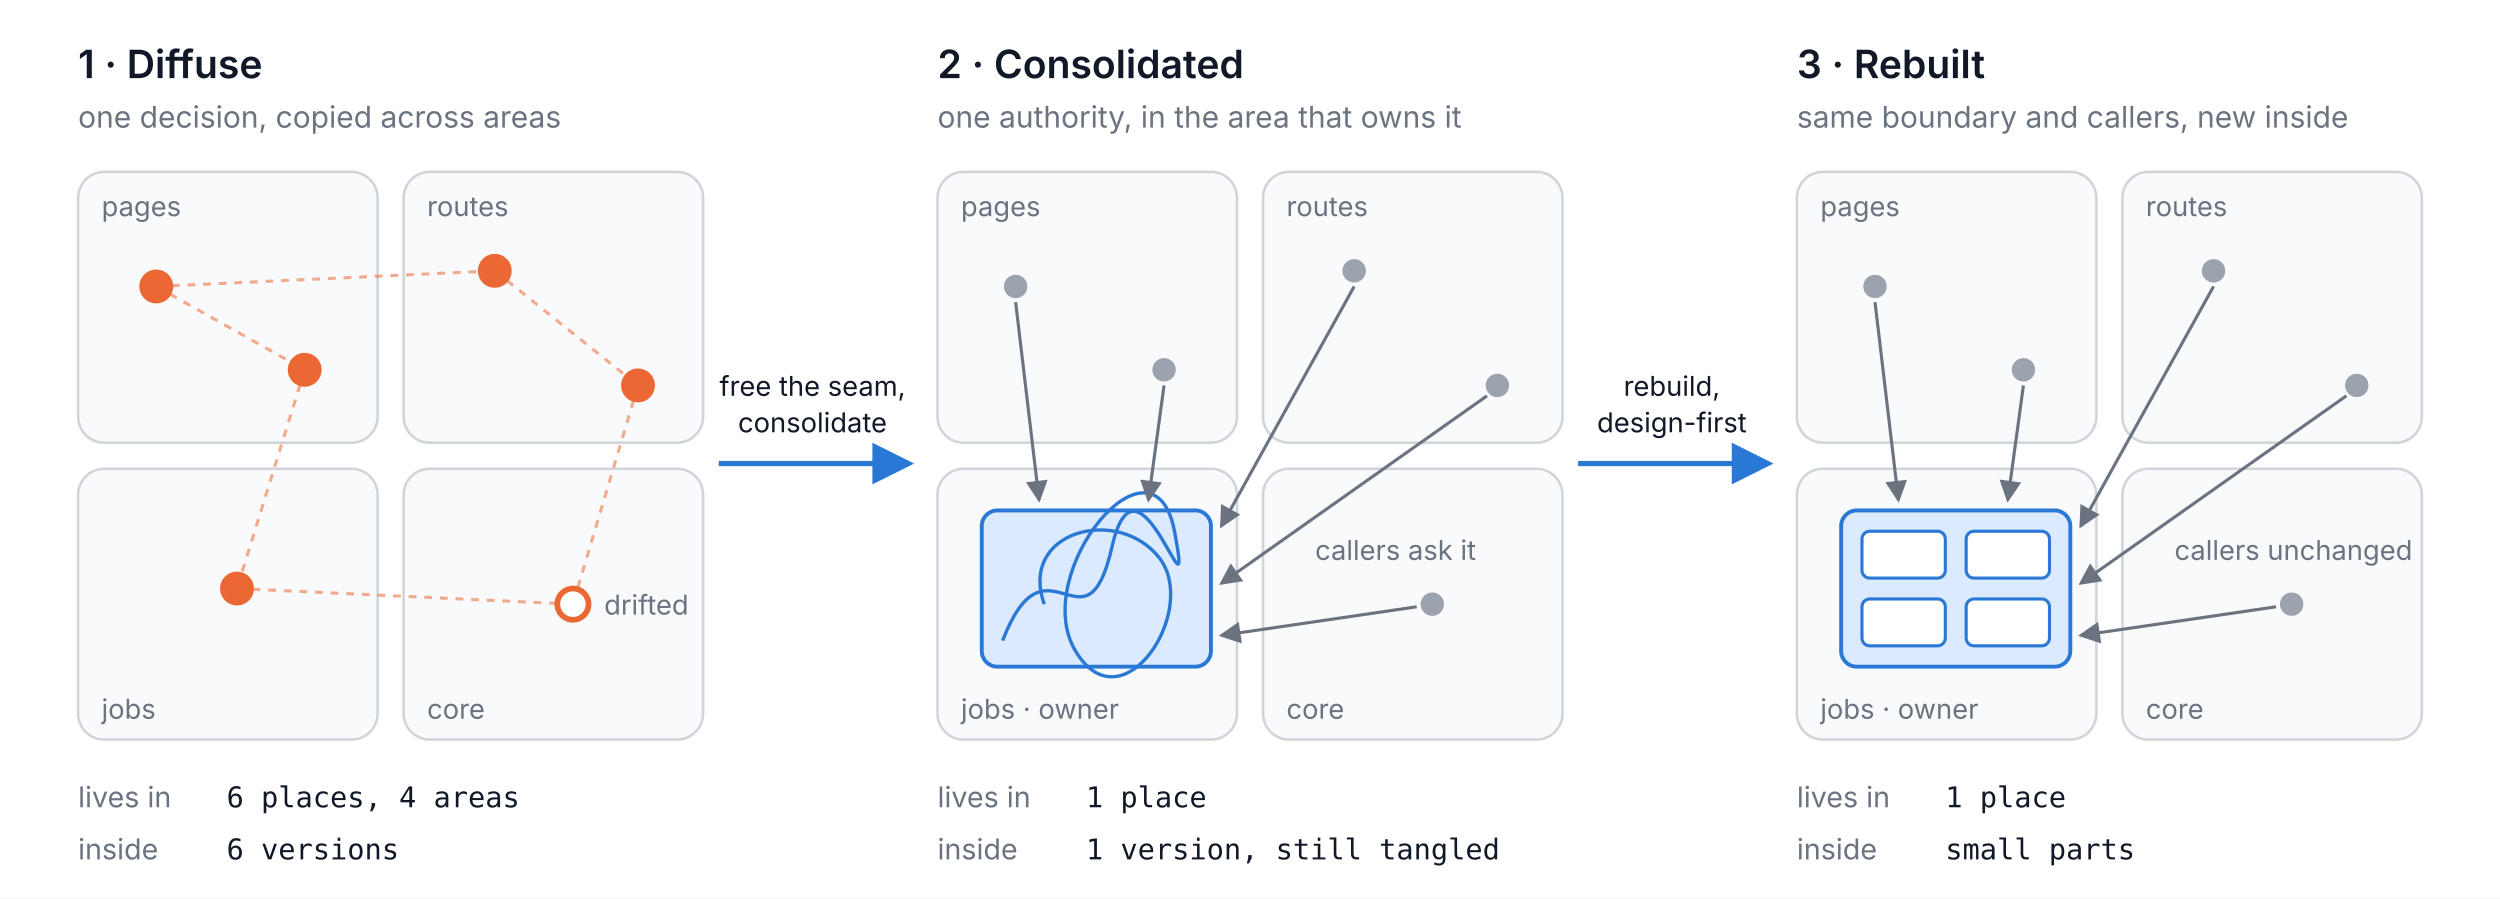
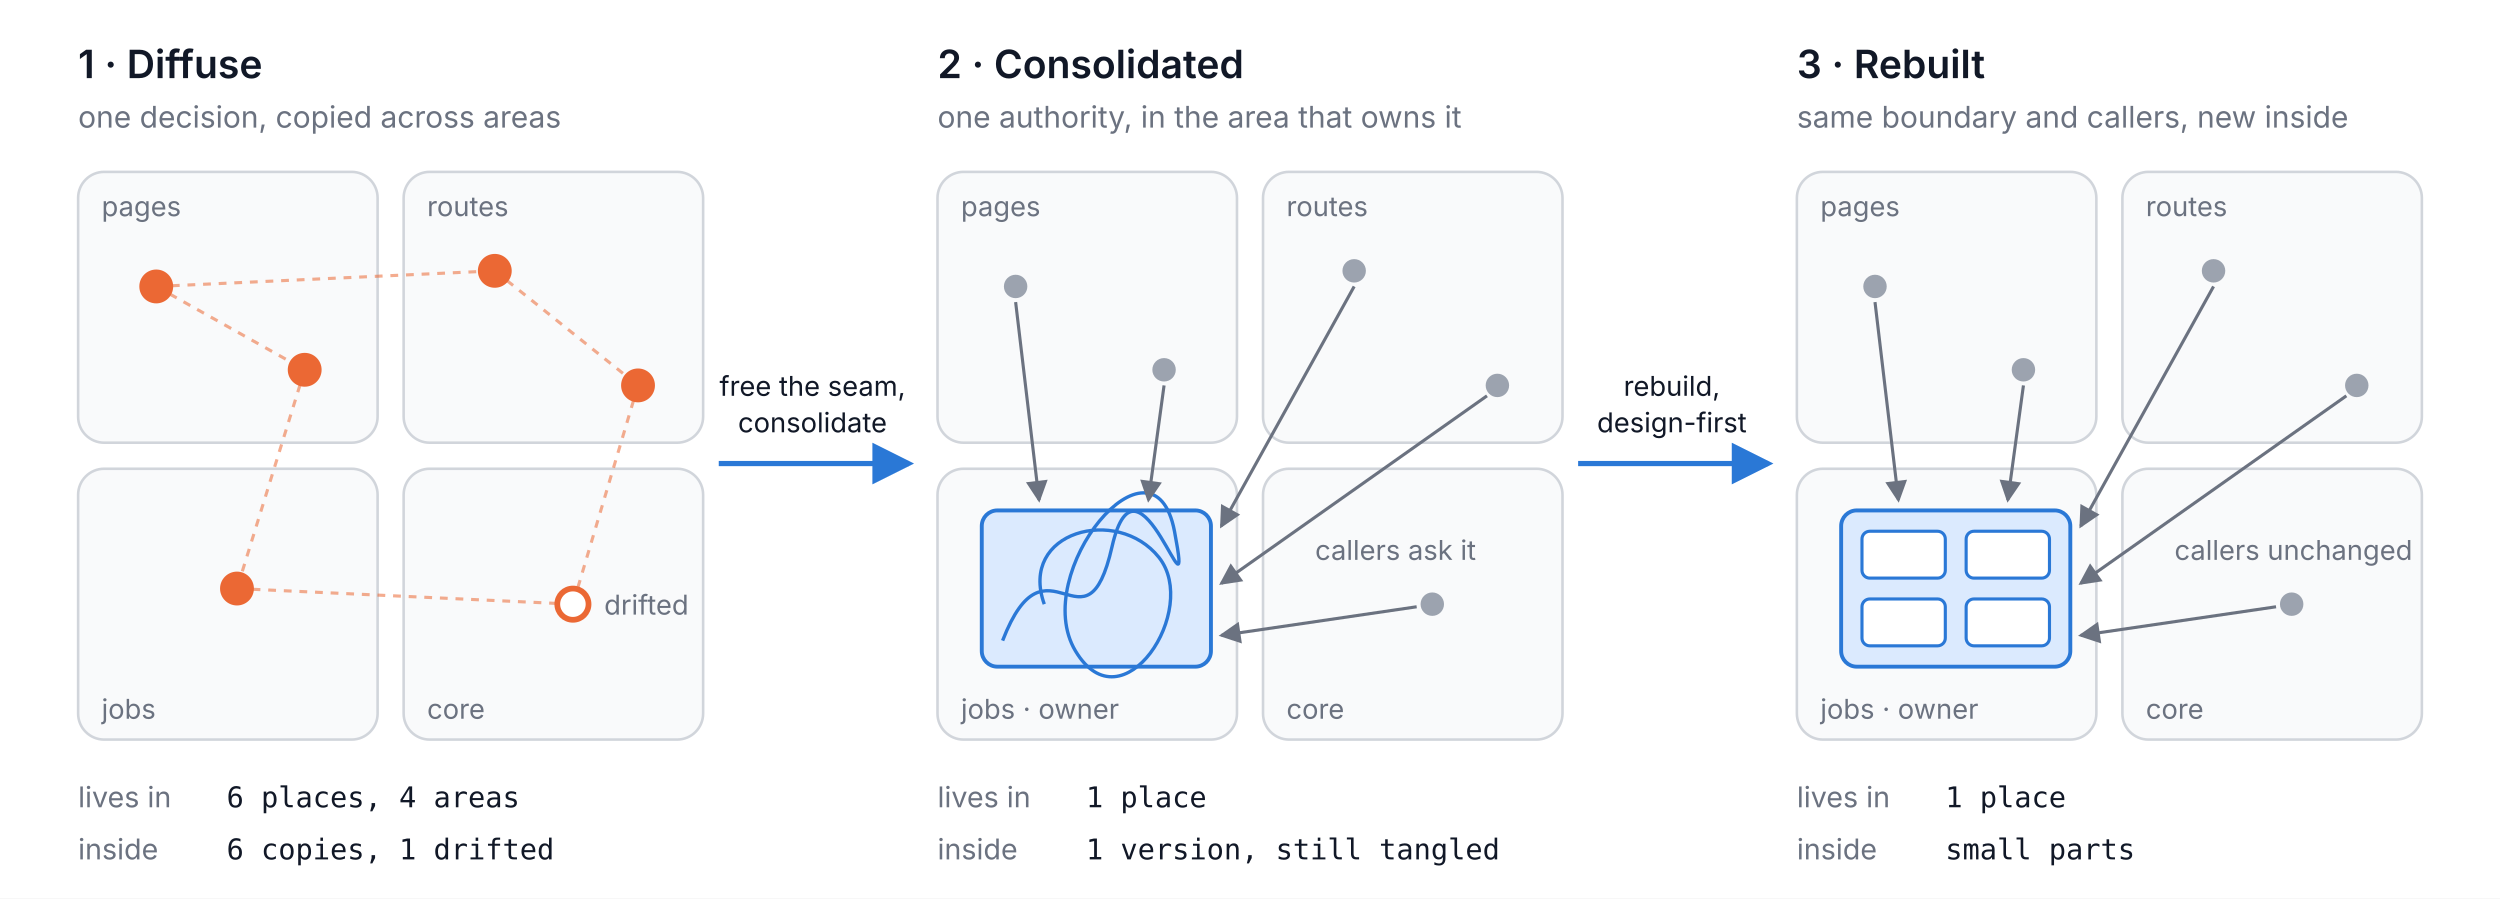
<svg xmlns="http://www.w3.org/2000/svg" width="960" height="345" viewBox="0 0 960 345" font-family="Inter, system-ui, sans-serif" font-size="12" role="img" aria-label="One decision in three states. Diffuse: six copies across four areas, one drifted. Consolidated: one authority in the area that owns it, callers ask it, still tangled inside. Rebuilt: the same boundary and callers, the inside replaced by small parts.">
  <style data-figure-theme="1">@media (prefers-color-scheme: dark){rect[fill="#fff"]:not([fill-opacity]),rect[fill="#ffffff"]:not([fill-opacity]),rect[fill="white"]:not([fill-opacity]){fill:#16181d}[stroke="#fff"],[stroke="#ffffff"],[stroke="white"]{stroke:#16181d}circle[fill="#fff"]:not([fill-opacity]),circle[fill="#ffffff"]:not([fill-opacity]),circle[fill="white"]:not([fill-opacity]){fill:#16181d}path[fill="#fff"]:not([fill-opacity]),path[fill="#ffffff"]:not([fill-opacity]),path[fill="white"]:not([fill-opacity]){fill:#16181d}polygon[fill="#fff"]:not([fill-opacity]),polygon[fill="#ffffff"]:not([fill-opacity]),polygon[fill="white"]:not([fill-opacity]){fill:#16181d}ellipse[fill="#fff"]:not([fill-opacity]),ellipse[fill="#ffffff"]:not([fill-opacity]),ellipse[fill="white"]:not([fill-opacity]){fill:#16181d}text[fill="#111827"]:not([data-on-fill]),text[fill="#1f2937"]:not([data-on-fill]),text[fill="#333"]:not([data-on-fill]),text[fill="#1f2328"]:not([data-on-fill]),text[fill="#555"]:not([data-on-fill]),text[fill="#475569"]:not([data-on-fill]){fill:#e6e6e6}[stroke="#111827"],[stroke="#1f2937"],[stroke="#333"],[stroke="#1f2328"],[stroke="#555"],[stroke="#475569"]{stroke:#e6e6e6}text[fill="#6b7280"]:not([data-on-fill]),text[fill="#666"]:not([data-on-fill]),text[fill="#667085"]:not([data-on-fill]),text[fill="#888"]:not([data-on-fill]),text[fill="#6e7781"]:not([data-on-fill]),text[fill="#999"]:not([data-on-fill]),text[fill="#aaa"]:not([data-on-fill]),text[fill="#bbb"]:not([data-on-fill]),text[fill="#9ca3af"]:not([data-on-fill]),text[fill="#94a3b8"]:not([data-on-fill]){fill:#9aa0a6}[stroke="#6b7280"],[stroke="#666"],[stroke="#667085"],[stroke="#888"],[stroke="#6e7781"],[stroke="#999"],[stroke="#aaa"],[stroke="#bbb"],[stroke="#9ca3af"],[stroke="#94a3b8"]{stroke:#9aa0a6}[stroke="#e5e7eb"],[stroke="#eee"],[stroke="#d1d5db"],[stroke="#f0f0f0"],[stroke="#cbd5e1"],[stroke="#d9d9d9"]{stroke:#2c313a}[fill="#f3f4f6"],[fill="#f9fafb"]{fill:#1f222a}rect[fill="#f0f0f0"],rect[fill="#d1d5db"],rect[fill="#e5e7eb"],rect[fill="#eee"]{fill:#2c313a}text:not([fill]):not([class]):not([data-on-fill]){fill:#e6e6e6}rect[fill="#1f2937"],circle[fill="#1f2937"],path[fill="#1f2937"]{fill:#4b5563}rect[fill="#3b1f5e"],circle[fill="#3b1f5e"],path[fill="#3b1f5e"]{fill:#553185}svg .t,svg .h{fill:#e6e6e6}svg .a,svg .s{fill:#9aa0a6}svg .f{fill:#1f222a;stroke:#2c313a}svg .g{stroke:#2c313a}rect[fill="#dbeafe"]{fill:#1d2d44}rect[fill="#93c5fd"]{fill:#2a5a9a}rect[fill="#fff7ed"]{fill:#2a2118}}</style>
  <defs>
    <marker id="ah" viewBox="0 0 8 8" refX="7" refY="4" markerWidth="7" markerHeight="7" orient="auto">
      <path d="M0 0 L8 4 L0 8 z" fill="#6b7280" />
    </marker>
    <marker id="ab" viewBox="0 0 8 8" refX="7" refY="4" markerWidth="8" markerHeight="8" orient="auto">
      <path d="M0 0 L8 4 L0 8 z" fill="#2a78d6" />
    </marker>
  </defs>
  <rect x="0" y="0" width="960" height="345" fill="#fff" />
  <g transform="translate(25,0)">
    <text x="5" y="30" font-size="15" font-weight="600" fill="#111827">1 · Diffuse</text>
    <text x="5" y="49" font-size="11.5" fill="#6b7280">one decision, copied across areas</text>
    <rect x="5" y="66" width="115" height="104" rx="10" fill="#f9fafb" stroke="#d1d5db" />
    <rect x="130" y="66" width="115" height="104" rx="10" fill="#f9fafb" stroke="#d1d5db" />
    <rect x="5" y="180" width="115" height="104" rx="10" fill="#f9fafb" stroke="#d1d5db" />
    <rect x="130" y="180" width="115" height="104" rx="10" fill="#f9fafb" stroke="#d1d5db" />
    <text x="14" y="83" font-size="10.5" fill="#6b7280">pages</text>
    <text x="139" y="83" font-size="10.5" fill="#6b7280">routes</text>
    <text x="14" y="276" font-size="10.5" fill="#6b7280">jobs</text>
    <text x="139" y="276" font-size="10.5" fill="#6b7280">core</text>
    <g stroke="#eb6834" stroke-opacity="0.55" stroke-width="1.2" stroke-dasharray="3 3" fill="none">
      <path d="M35 110 L92 142" />
      <path d="M92 142 L66 226" />
      <path d="M35 110 L165 104" />
      <path d="M165 104 L220 148" />
      <path d="M220 148 L195 232" />
      <path d="M66 226 L195 232" />
    </g>
    <circle cx="35" cy="110" r="6.5" fill="#eb6834" />
    <circle cx="92" cy="142" r="6.5" fill="#eb6834" />
    <circle cx="165" cy="104" r="6.5" fill="#eb6834" />
    <circle cx="220" cy="148" r="6.5" fill="#eb6834" />
    <circle cx="66" cy="226" r="6.5" fill="#eb6834" />
    <circle cx="195" cy="232" r="6" fill="#fff" stroke="#eb6834" stroke-width="2.2" />
    <text x="207" y="236" font-size="10.5" fill="#6b7280">drifted</text>
    <text x="5" y="310" font-size="11" fill="#6b7280">lives in</text>
    <text x="62" y="310" font-size="11" fill="#111827" font-family="JetBrains Mono, ui-monospace, monospace">6 places, 4 areas</text>
    <text x="5" y="330" font-size="11" fill="#6b7280">inside</text>
-     <text x="62" y="330" font-size="11" fill="#111827" font-family="JetBrains Mono, ui-monospace, monospace">6 versions</text>
+     <text x="62" y="330" font-size="11" fill="#111827" font-family="JetBrains Mono, ui-monospace, monospace">6 copies, 1 drifted</text>
  </g>
  <text x="312" y="152" font-size="10.5" fill="#111827" text-anchor="middle">free the seam,</text>
  <text x="312" y="166" font-size="10.5" fill="#111827" text-anchor="middle">consolidate</text>
  <line x1="276" y1="178" x2="349" y2="178" stroke="#2a78d6" stroke-width="2" marker-end="url(#ab)" />
  <g transform="translate(355,0)">
    <text x="5" y="30" font-size="15" font-weight="600" fill="#111827">2 · Consolidated</text>
    <text x="5" y="49" font-size="11.5" fill="#6b7280">one authority, in the area that owns it</text>
    <rect x="5" y="66" width="115" height="104" rx="10" fill="#f9fafb" stroke="#d1d5db" />
    <rect x="130" y="66" width="115" height="104" rx="10" fill="#f9fafb" stroke="#d1d5db" />
    <rect x="5" y="180" width="115" height="104" rx="10" fill="#f9fafb" stroke="#d1d5db" />
    <rect x="130" y="180" width="115" height="104" rx="10" fill="#f9fafb" stroke="#d1d5db" />
    <text x="14" y="83" font-size="10.5" fill="#6b7280">pages</text>
    <text x="139" y="83" font-size="10.5" fill="#6b7280">routes</text>
    <text x="14" y="276" font-size="10.5" fill="#6b7280">jobs · owner</text>
    <text x="139" y="276" font-size="10.5" fill="#6b7280">core</text>
    <rect x="22" y="196" width="88" height="60" rx="6" fill="#dbeafe" stroke="#2a78d6" stroke-width="1.5" />
    <path d="M30 246 C 47 202, 62 254, 72 210 S 104 246, 96 204 S 40 220, 58 250 S 106 234, 90 214 S 36 204, 46 232" fill="none" stroke="#2a78d6" stroke-width="1.3" />
    <g stroke="#6b7280" stroke-width="1.2" fill="none">
      <path d="M35 116 L44 192" marker-end="url(#ah)" />
      <path d="M92 148 L86 192" marker-end="url(#ah)" />
      <path d="M165 110 L114 202" marker-end="url(#ah)" />
      <path d="M216 152 L114 224" marker-end="url(#ah)" />
      <path d="M189 233 L114 244" marker-end="url(#ah)" />
    </g>
    <circle cx="35" cy="110" r="4.5" fill="#9ca3af" />
    <circle cx="92" cy="142" r="4.5" fill="#9ca3af" />
    <circle cx="165" cy="104" r="4.5" fill="#9ca3af" />
    <circle cx="220" cy="148" r="4.5" fill="#9ca3af" />
    <circle cx="195" cy="232" r="4.5" fill="#9ca3af" />
    <text x="150" y="215" font-size="10.5" fill="#6b7280">callers ask it</text>
    <text x="5" y="310" font-size="11" fill="#6b7280">lives in</text>
    <text x="62" y="310" font-size="11" fill="#111827" font-family="JetBrains Mono, ui-monospace, monospace">1 place</text>
    <text x="5" y="330" font-size="11" fill="#6b7280">inside</text>
    <text x="62" y="330" font-size="11" fill="#111827" font-family="JetBrains Mono, ui-monospace, monospace">1 version, still tangled</text>
  </g>
  <text x="642" y="152" font-size="10.5" fill="#111827" text-anchor="middle">rebuild,</text>
  <text x="642" y="166" font-size="10.5" fill="#111827" text-anchor="middle">design-first</text>
  <line x1="606" y1="178" x2="679" y2="178" stroke="#2a78d6" stroke-width="2" marker-end="url(#ab)" />
  <g transform="translate(685,0)">
    <text x="5" y="30" font-size="15" font-weight="600" fill="#111827">3 · Rebuilt</text>
    <text x="5" y="49" font-size="11.5" fill="#6b7280">same boundary and callers, new inside</text>
    <rect x="5" y="66" width="115" height="104" rx="10" fill="#f9fafb" stroke="#d1d5db" />
    <rect x="130" y="66" width="115" height="104" rx="10" fill="#f9fafb" stroke="#d1d5db" />
    <rect x="5" y="180" width="115" height="104" rx="10" fill="#f9fafb" stroke="#d1d5db" />
    <rect x="130" y="180" width="115" height="104" rx="10" fill="#f9fafb" stroke="#d1d5db" />
    <text x="14" y="83" font-size="10.5" fill="#6b7280">pages</text>
    <text x="139" y="83" font-size="10.5" fill="#6b7280">routes</text>
    <text x="14" y="276" font-size="10.5" fill="#6b7280">jobs · owner</text>
    <text x="139" y="276" font-size="10.5" fill="#6b7280">core</text>
    <rect x="22" y="196" width="88" height="60" rx="6" fill="#dbeafe" stroke="#2a78d6" stroke-width="1.5" />
    <rect x="30" y="204" width="32" height="18" rx="3" fill="#fff" stroke="#2a78d6" stroke-width="1.2" />
    <rect x="70" y="204" width="32" height="18" rx="3" fill="#fff" stroke="#2a78d6" stroke-width="1.2" />
    <rect x="30" y="230" width="32" height="18" rx="3" fill="#fff" stroke="#2a78d6" stroke-width="1.2" />
    <rect x="70" y="230" width="32" height="18" rx="3" fill="#fff" stroke="#2a78d6" stroke-width="1.2" />
    <g stroke="#6b7280" stroke-width="1.2" fill="none">
      <path d="M35 116 L44 192" marker-end="url(#ah)" />
      <path d="M92 148 L86 192" marker-end="url(#ah)" />
      <path d="M165 110 L114 202" marker-end="url(#ah)" />
      <path d="M216 152 L114 224" marker-end="url(#ah)" />
      <path d="M189 233 L114 244" marker-end="url(#ah)" />
    </g>
    <circle cx="35" cy="110" r="4.5" fill="#9ca3af" />
    <circle cx="92" cy="142" r="4.5" fill="#9ca3af" />
    <circle cx="165" cy="104" r="4.5" fill="#9ca3af" />
    <circle cx="220" cy="148" r="4.5" fill="#9ca3af" />
    <circle cx="195" cy="232" r="4.5" fill="#9ca3af" />
    <text x="150" y="215" font-size="10.5" fill="#6b7280">callers unchanged</text>
    <text x="5" y="310" font-size="11" fill="#6b7280">lives in</text>
    <text x="62" y="310" font-size="11" fill="#111827" font-family="JetBrains Mono, ui-monospace, monospace">1 place</text>
    <text x="5" y="330" font-size="11" fill="#6b7280">inside</text>
    <text x="62" y="330" font-size="11" fill="#111827" font-family="JetBrains Mono, ui-monospace, monospace">small parts</text>
  </g>
</svg>
